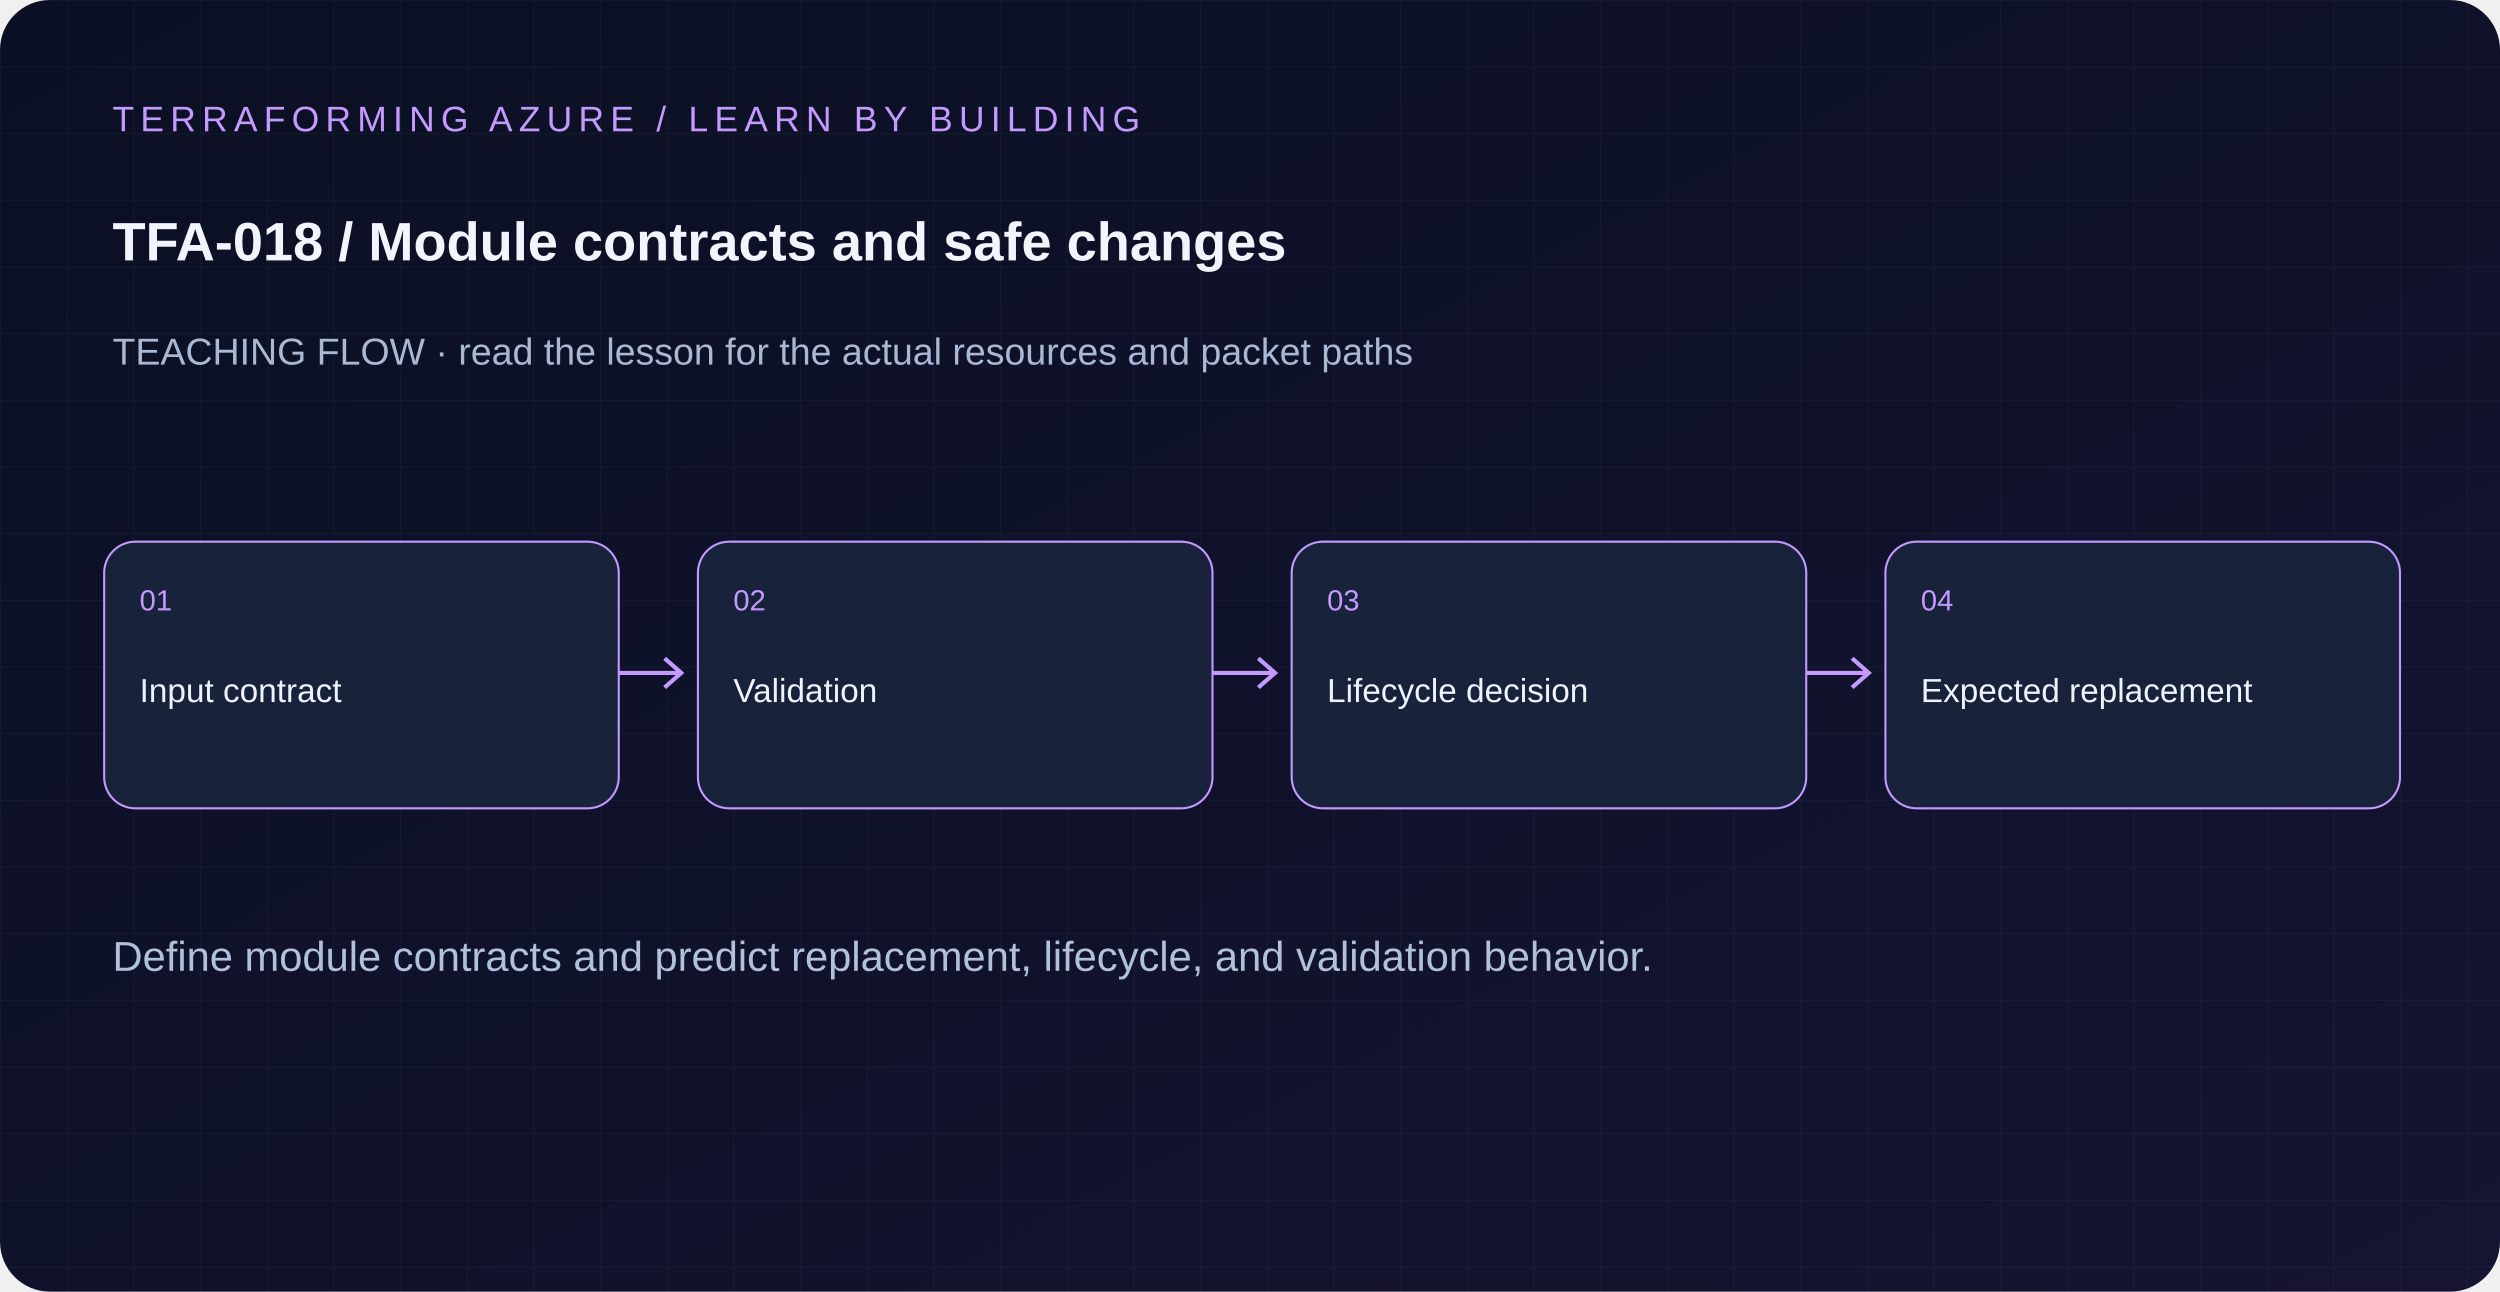
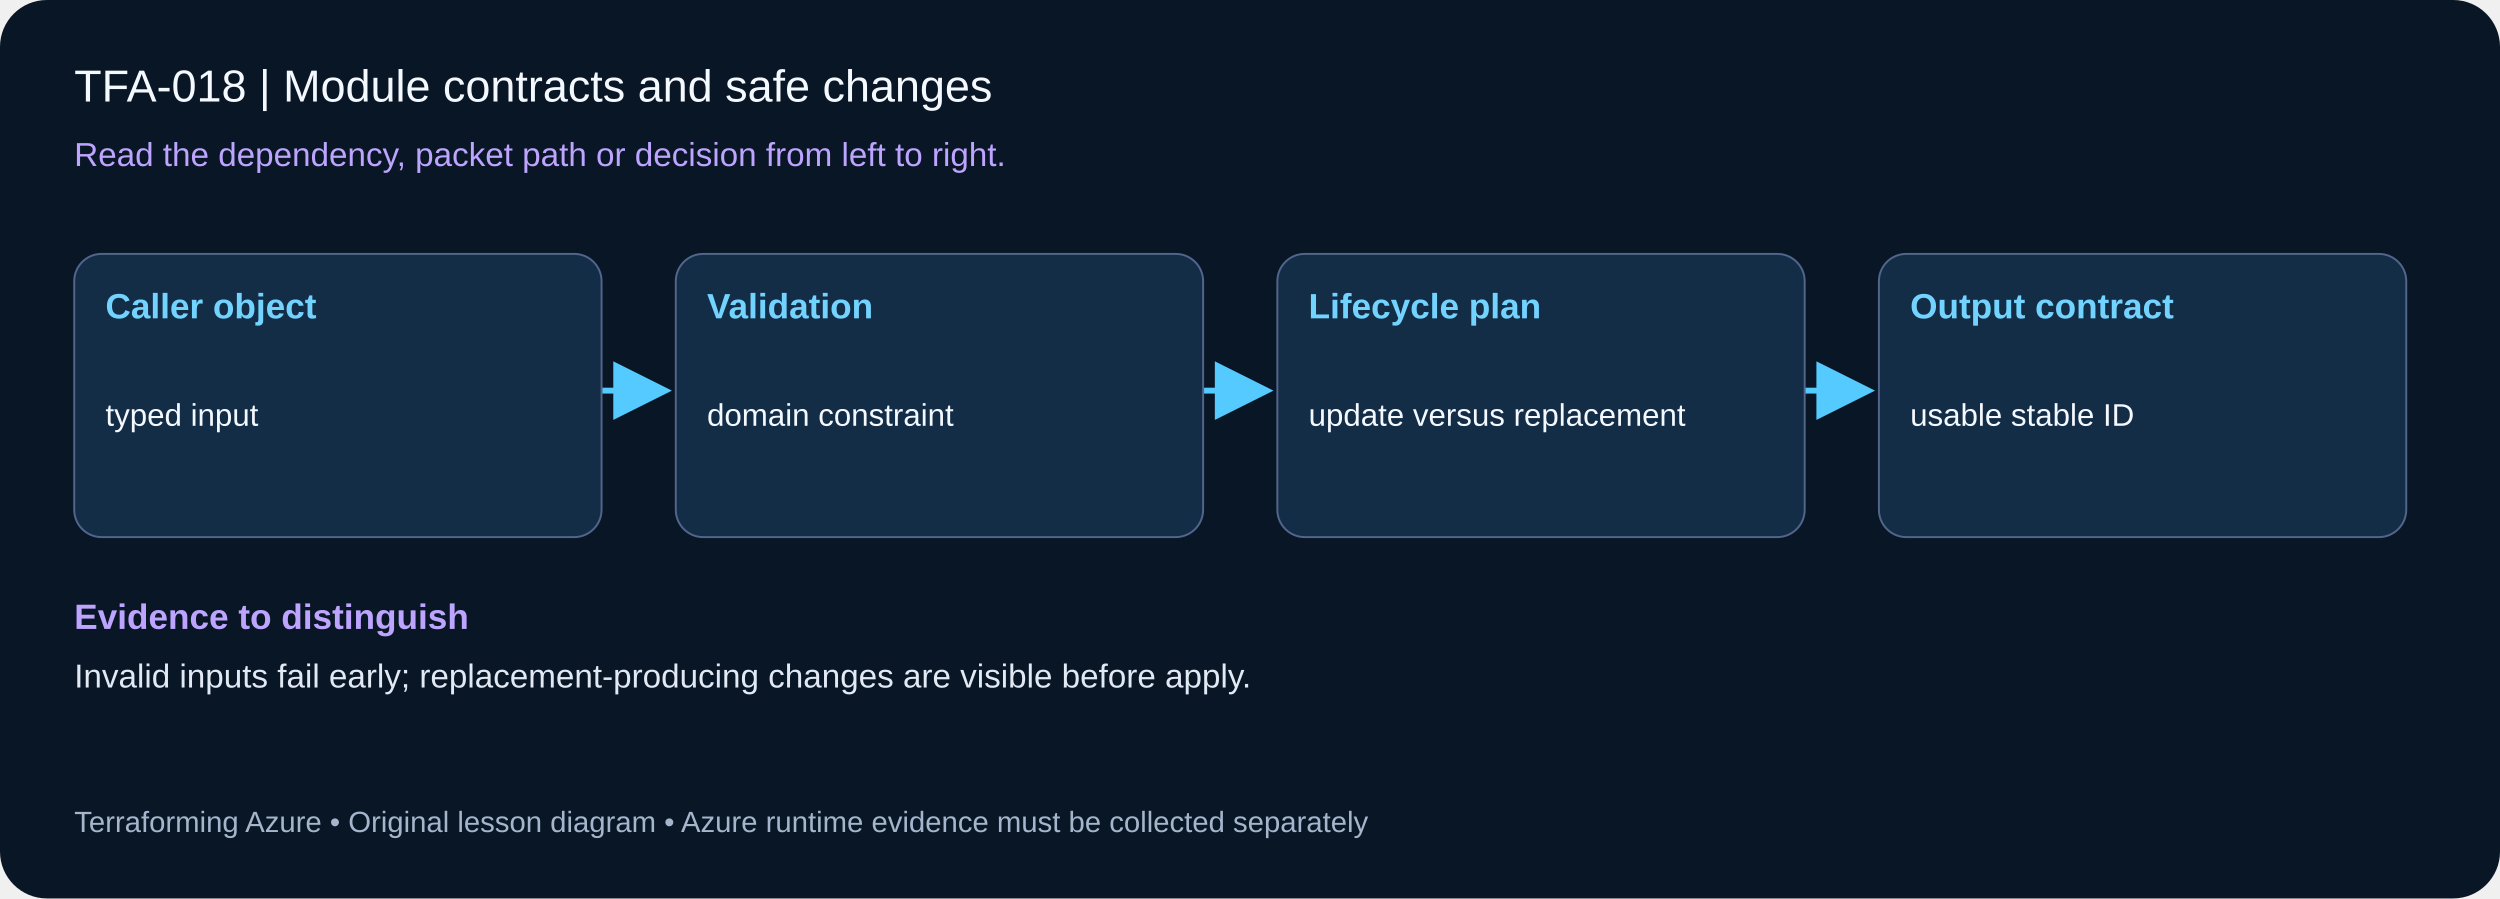
- <svg xmlns="http://www.w3.org/2000/svg" viewBox="0 0 1200 620" role="img" aria-labelledby="title desc">
+ <svg xmlns="http://www.w3.org/2000/svg" width="1280" height="460" viewBox="0 0 1280 460" role="img" aria-labelledby="title desc">
  <defs>
-     <linearGradient id="bg" x2="1" y2="1">
-       <stop stop-color="#0a1023" />
-       <stop offset="1" stop-color="#151433" />
-     </linearGradient>
-     <pattern id="grid" width="32" height="32" patternUnits="userSpaceOnUse">
-       <path d="M32 0H0V32" fill="none" stroke="#fff" stroke-opacity=".035" />
-     </pattern>
+     <marker id="arrow" markerWidth="10" markerHeight="10" refX="8" refY="5" orient="auto">
+       <path d="M0,0 L10,5 L0,10 Z" fill="#55caff" />
+     </marker>
  </defs>
-   <rect width="100%" height="100%" rx="24" fill="url(#bg)" />
-   <rect width="100%" height="100%" rx="24" fill="url(#grid)" />
-   <text x="54" y="63" fill="#c49aff" font-family="Segoe UI,Arial,sans-serif" font-size="17" letter-spacing="3">TERRAFORMING AZURE / LEARN BY BUILDING</text>
-   <text x="54" y="125" fill="#f2f5ff" font-family="Segoe UI,Arial" font-size="26" font-weight="700">TFA-018 / Module contracts and safe changes</text>
-   <text x="54" y="175" fill="#aab8d4" font-family="Segoe UI,Arial" font-size="18">TEACHING FLOW · read the lesson for the actual resources and packet paths</text>
-   <path d="M297 323h30m-8-7 8 7-8 7" stroke="#c49aff" stroke-width="2" fill="none" />
-   <rect x="50" y="260" width="247" height="128" rx="15" fill="#19223b" stroke="#c49aff" />
-   <text x="67" y="293" fill="#c49aff" font-family="Segoe UI,Arial" font-size="14">01</text>
-   <text x="67" y="337" fill="#eff3ff" font-family="Segoe UI,Arial" font-size="16">Input contract</text>
-   <path d="M582 323h30m-8-7 8 7-8 7" stroke="#c49aff" stroke-width="2" fill="none" />
-   <rect x="335" y="260" width="247" height="128" rx="15" fill="#19223b" stroke="#c49aff" />
-   <text x="352" y="293" fill="#c49aff" font-family="Segoe UI,Arial" font-size="14">02</text>
-   <text x="352" y="337" fill="#eff3ff" font-family="Segoe UI,Arial" font-size="16">Validation</text>
-   <path d="M867 323h30m-8-7 8 7-8 7" stroke="#c49aff" stroke-width="2" fill="none" />
-   <rect x="620" y="260" width="247" height="128" rx="15" fill="#19223b" stroke="#c49aff" />
-   <text x="637" y="293" fill="#c49aff" font-family="Segoe UI,Arial" font-size="14">03</text>
-   <text x="637" y="337" fill="#eff3ff" font-family="Segoe UI,Arial" font-size="16">Lifecycle decision</text>
-   <rect x="905" y="260" width="247" height="128" rx="15" fill="#19223b" stroke="#c49aff" />
-   <text x="922" y="293" fill="#c49aff" font-family="Segoe UI,Arial" font-size="14">04</text>
-   <text x="922" y="337" fill="#eff3ff" font-family="Segoe UI,Arial" font-size="16">Expected replacement</text>
-   <text x="54" y="466" fill="#b1c1dc" font-family="Segoe UI,Arial" font-size="20">Define module contracts and predict replacement, lifecycle, and validation behavior.</text>
+   <rect width="1280" height="460" rx="24" fill="#091625" />
+   <text x="38" y="52" font-family="Arial,sans-serif" font-size="23" fill="#f4f8ff">TFA-018 | Module contracts and safe changes</text>
+   <text x="38" y="85" font-family="Arial,sans-serif" font-size="17" fill="#bca4ff">Read the dependency, packet path or decision from left to right.</text>
+   <line x1="308" y1="200" x2="338" y2="200" stroke="#55caff" stroke-width="3" marker-end="url(#arrow)" />
+   <rect x="38" y="130" width="270" height="145" rx="14" fill="#132d47" stroke="#52658c" />
+   <text x="54" y="163" font-family="Arial,sans-serif" font-size="18" font-weight="bold" fill="#72d3ff">Caller object</text>
+   <text x="54" y="218" font-family="Arial,sans-serif" font-size="16" fill="#f4f8ff">typed input</text>
+   <line x1="616" y1="200" x2="646" y2="200" stroke="#55caff" stroke-width="3" marker-end="url(#arrow)" />
+   <rect x="346" y="130" width="270" height="145" rx="14" fill="#132d47" stroke="#52658c" />
+   <text x="362" y="163" font-family="Arial,sans-serif" font-size="18" font-weight="bold" fill="#72d3ff">Validation</text>
+   <text x="362" y="218" font-family="Arial,sans-serif" font-size="16" fill="#f4f8ff">domain constraint</text>
+   <line x1="924" y1="200" x2="954" y2="200" stroke="#55caff" stroke-width="3" marker-end="url(#arrow)" />
+   <rect x="654" y="130" width="270" height="145" rx="14" fill="#132d47" stroke="#52658c" />
+   <text x="670" y="163" font-family="Arial,sans-serif" font-size="18" font-weight="bold" fill="#72d3ff">Lifecycle plan</text>
+   <text x="670" y="218" font-family="Arial,sans-serif" font-size="16" fill="#f4f8ff">update versus replacement</text>
+   <rect x="962" y="130" width="270" height="145" rx="14" fill="#132d47" stroke="#52658c" />
+   <text x="978" y="163" font-family="Arial,sans-serif" font-size="18" font-weight="bold" fill="#72d3ff">Output contract</text>
+   <text x="978" y="218" font-family="Arial,sans-serif" font-size="16" fill="#f4f8ff">usable stable ID</text>
+   <text x="38" y="322" font-family="Arial,sans-serif" font-size="18" font-weight="bold" fill="#bca4ff">Evidence to distinguish</text>
+   <text x="38" y="352" font-family="Arial,sans-serif" font-size="17" fill="#e1e9f4">Invalid inputs fail early; replacement-producing changes are visible before apply.</text>
+   <text x="38" y="426" font-family="Arial,sans-serif" font-size="15" fill="#a4b5cc">Terraforming Azure • Original lesson diagram • Azure runtime evidence must be collected separately</text>
</svg>
